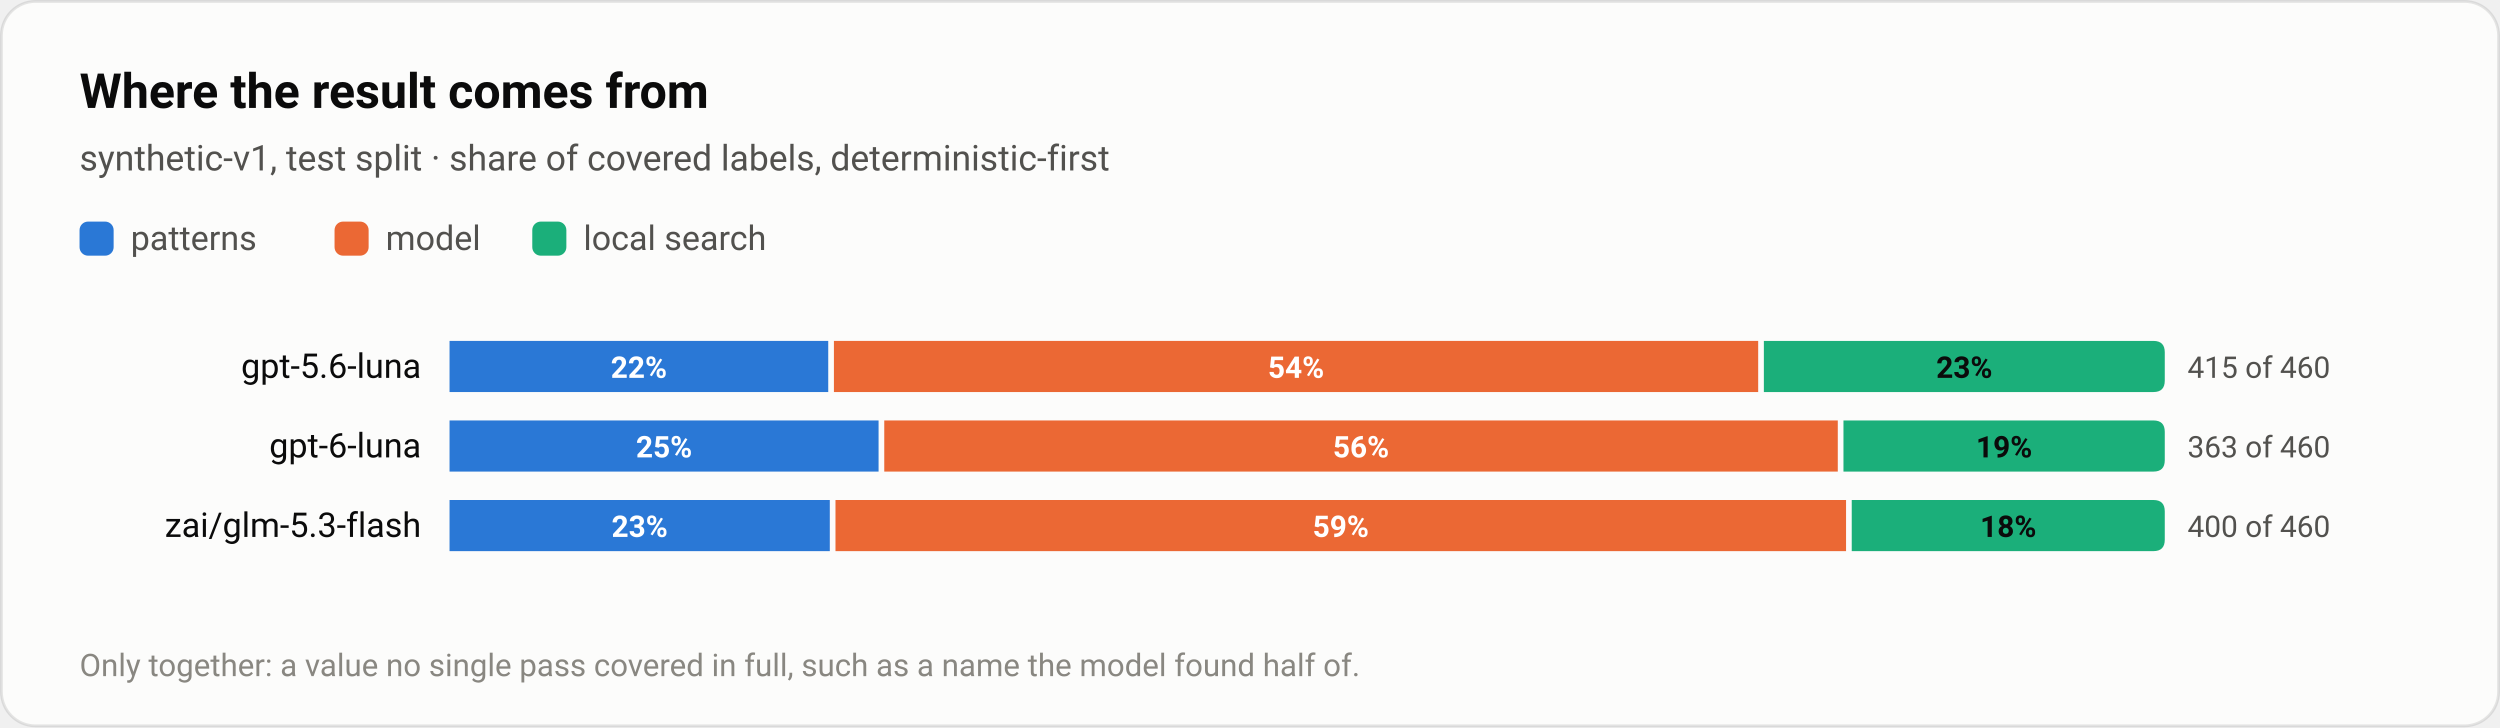
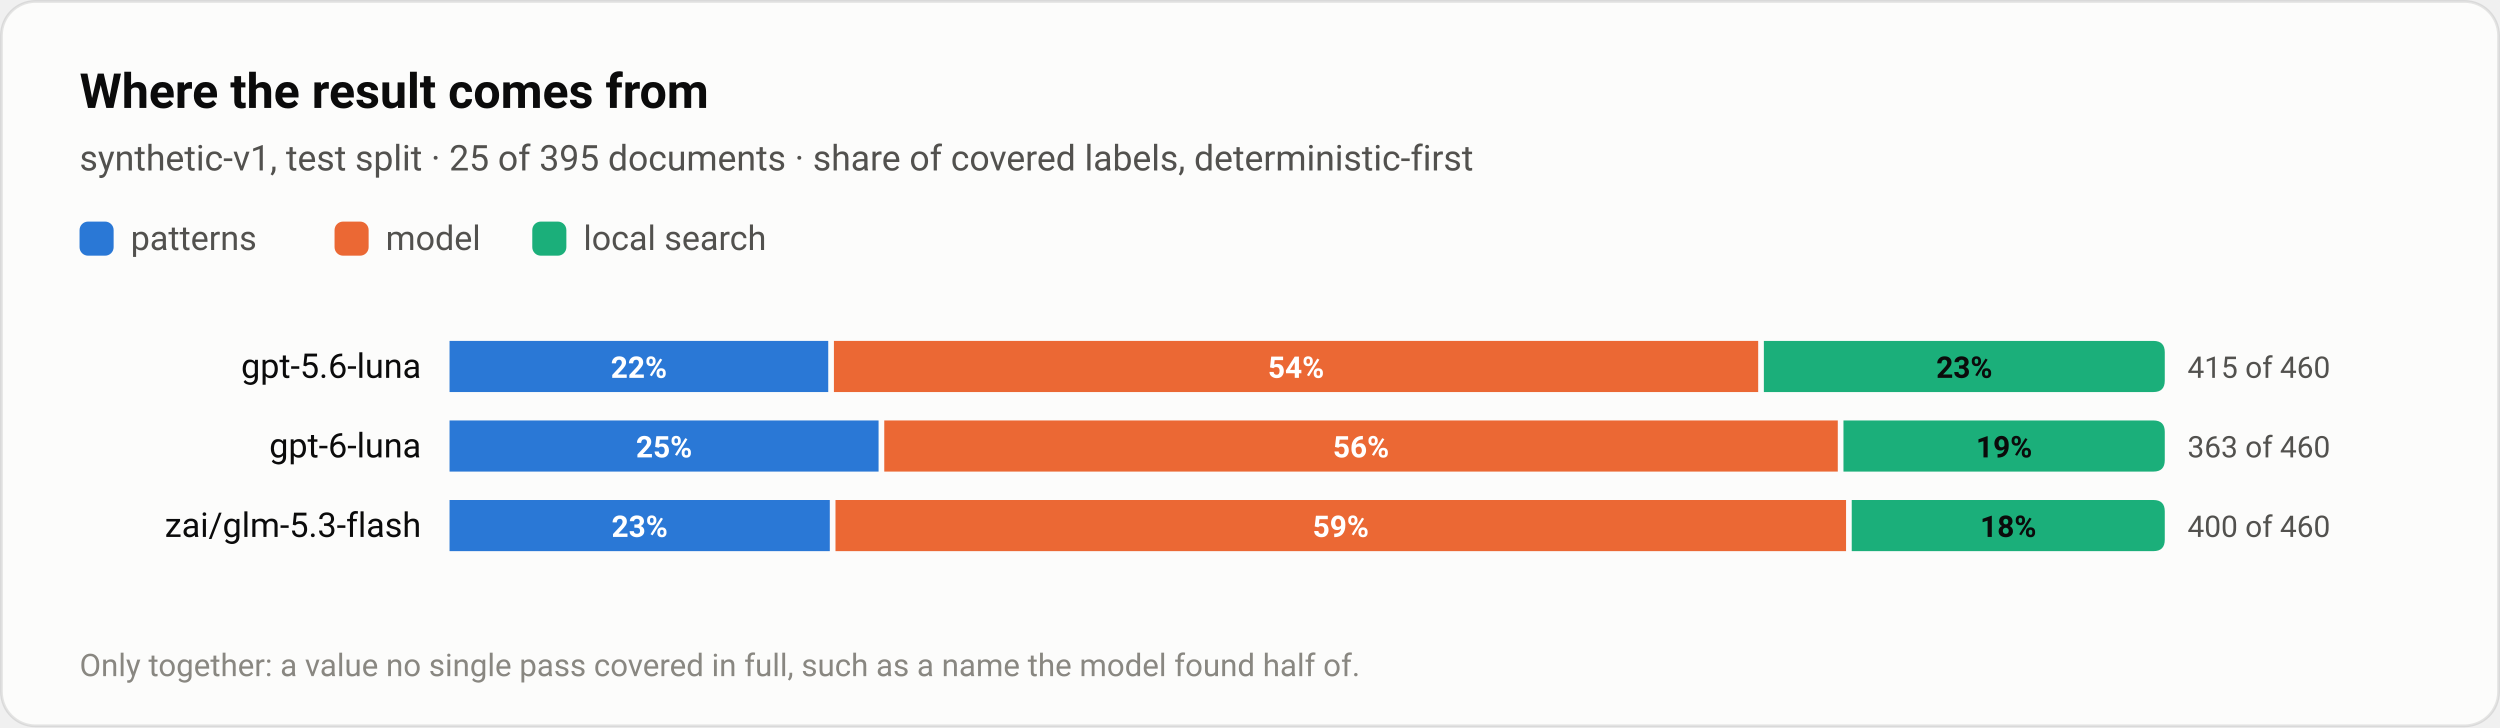
<svg xmlns="http://www.w3.org/2000/svg" width="880" height="256" viewBox="0 0 880 256" role="img" aria-labelledby="t d" font-family="system-ui, -apple-system, &quot;Segoe UI&quot;, Roboto, sans-serif">
  <rect x="0.5" y="0.5" width="879" height="255" rx="12" fill="#fcfcfb" stroke="rgba(11,11,11,0.10)" />
  <text x="28" y="38" font-size="17" font-weight="600" fill="#0b0b0b">Where the result comes from</text>
-   <text x="28" y="60" font-size="12.5" fill="#52514e">synthetic-v1, test split · share of covered labels, deterministic-first</text>
+   <text x="28" y="60" font-size="12.5" fill="#52514e">synthetic-v1, test split · 25 of 395 documents · share of covered labels, deterministic-first</text>
  <rect x="28" y="78" width="12" height="12" rx="3" fill="#2a78d6" />
  <text x="46" y="88" font-size="12" fill="#52514e">patterns</text>
  <rect x="117.76" y="78" width="12" height="12" rx="3" fill="#eb6834" />
  <text x="135.76" y="88" font-size="12" fill="#52514e">model</text>
  <rect x="187.36" y="78" width="12" height="12" rx="3" fill="#1baf7a" />
  <text x="205.36" y="88" font-size="12" fill="#52514e">local search</text>
  <text x="148.24" y="133" font-size="12" fill="#0b0b0b" text-anchor="end">gpt-5.6-luna</text>
  <g>
    <path d="M158.24 120H291.54V138H158.24Z" fill="#2a78d6" />
  </g>
  <text x="224.89" y="133" font-size="10.5" font-weight="600" fill="#ffffff" text-anchor="middle">22%</text>
  <g>
    <path d="M293.54 120H618.88V138H293.54Z" fill="#eb6834" />
  </g>
  <text x="456.21" y="133" font-size="10.5" font-weight="600" fill="#ffffff" text-anchor="middle">54%</text>
  <g>
    <path d="M620.88 120H758Q762 120 762 124V134Q762 138 758 138H620.88Z" fill="#1baf7a" />
  </g>
  <text x="691.44" y="133" font-size="10.5" font-weight="600" fill="#0b0b0b" text-anchor="middle">23%</text>
  <text x="770" y="133" font-size="10.5" fill="#52514e">415 of 460</text>
  <text x="148.24" y="161" font-size="12" fill="#0b0b0b" text-anchor="end">gpt-6-luna</text>
  <g>
    <path d="M158.24 148H309.26V166H158.24Z" fill="#2a78d6" />
  </g>
  <text x="233.75" y="161" font-size="10.5" font-weight="600" fill="#ffffff" text-anchor="middle">25%</text>
  <g>
    <path d="M311.26 148H646.9V166H311.26Z" fill="#eb6834" />
  </g>
  <text x="479.08" y="161" font-size="10.5" font-weight="600" fill="#ffffff" text-anchor="middle">56%</text>
  <g>
    <path d="M648.9 148H758Q762 148 762 152V162Q762 166 758 166H648.9Z" fill="#1baf7a" />
  </g>
  <text x="705.45" y="161" font-size="10.5" font-weight="600" fill="#0b0b0b" text-anchor="middle">19%</text>
  <text x="770" y="161" font-size="10.5" fill="#52514e">363 of 460</text>
  <text x="148.24" y="189" font-size="12" fill="#0b0b0b" text-anchor="end">zai/glm-5.3-flash</text>
  <g>
    <path d="M158.24 176H292.09V194H158.24Z" fill="#2a78d6" />
  </g>
  <text x="225.16" y="189" font-size="10.5" font-weight="600" fill="#ffffff" text-anchor="middle">23%</text>
  <g>
    <path d="M294.09 176H649.81V194H294.09Z" fill="#eb6834" />
  </g>
  <text x="471.95" y="189" font-size="10.5" font-weight="600" fill="#ffffff" text-anchor="middle">59%</text>
  <g>
    <path d="M651.81 176H758Q762 176 762 180V190Q762 194 758 194H651.81Z" fill="#1baf7a" />
  </g>
  <text x="706.91" y="189" font-size="10.5" font-weight="600" fill="#0b0b0b" text-anchor="middle">18%</text>
  <text x="770" y="189" font-size="10.5" fill="#52514e">400 of 460</text>
  <text x="28" y="238" font-size="11" fill="#898781">Only together: a value no single pass covered in full, such as a name the model found half of.</text>
</svg>
